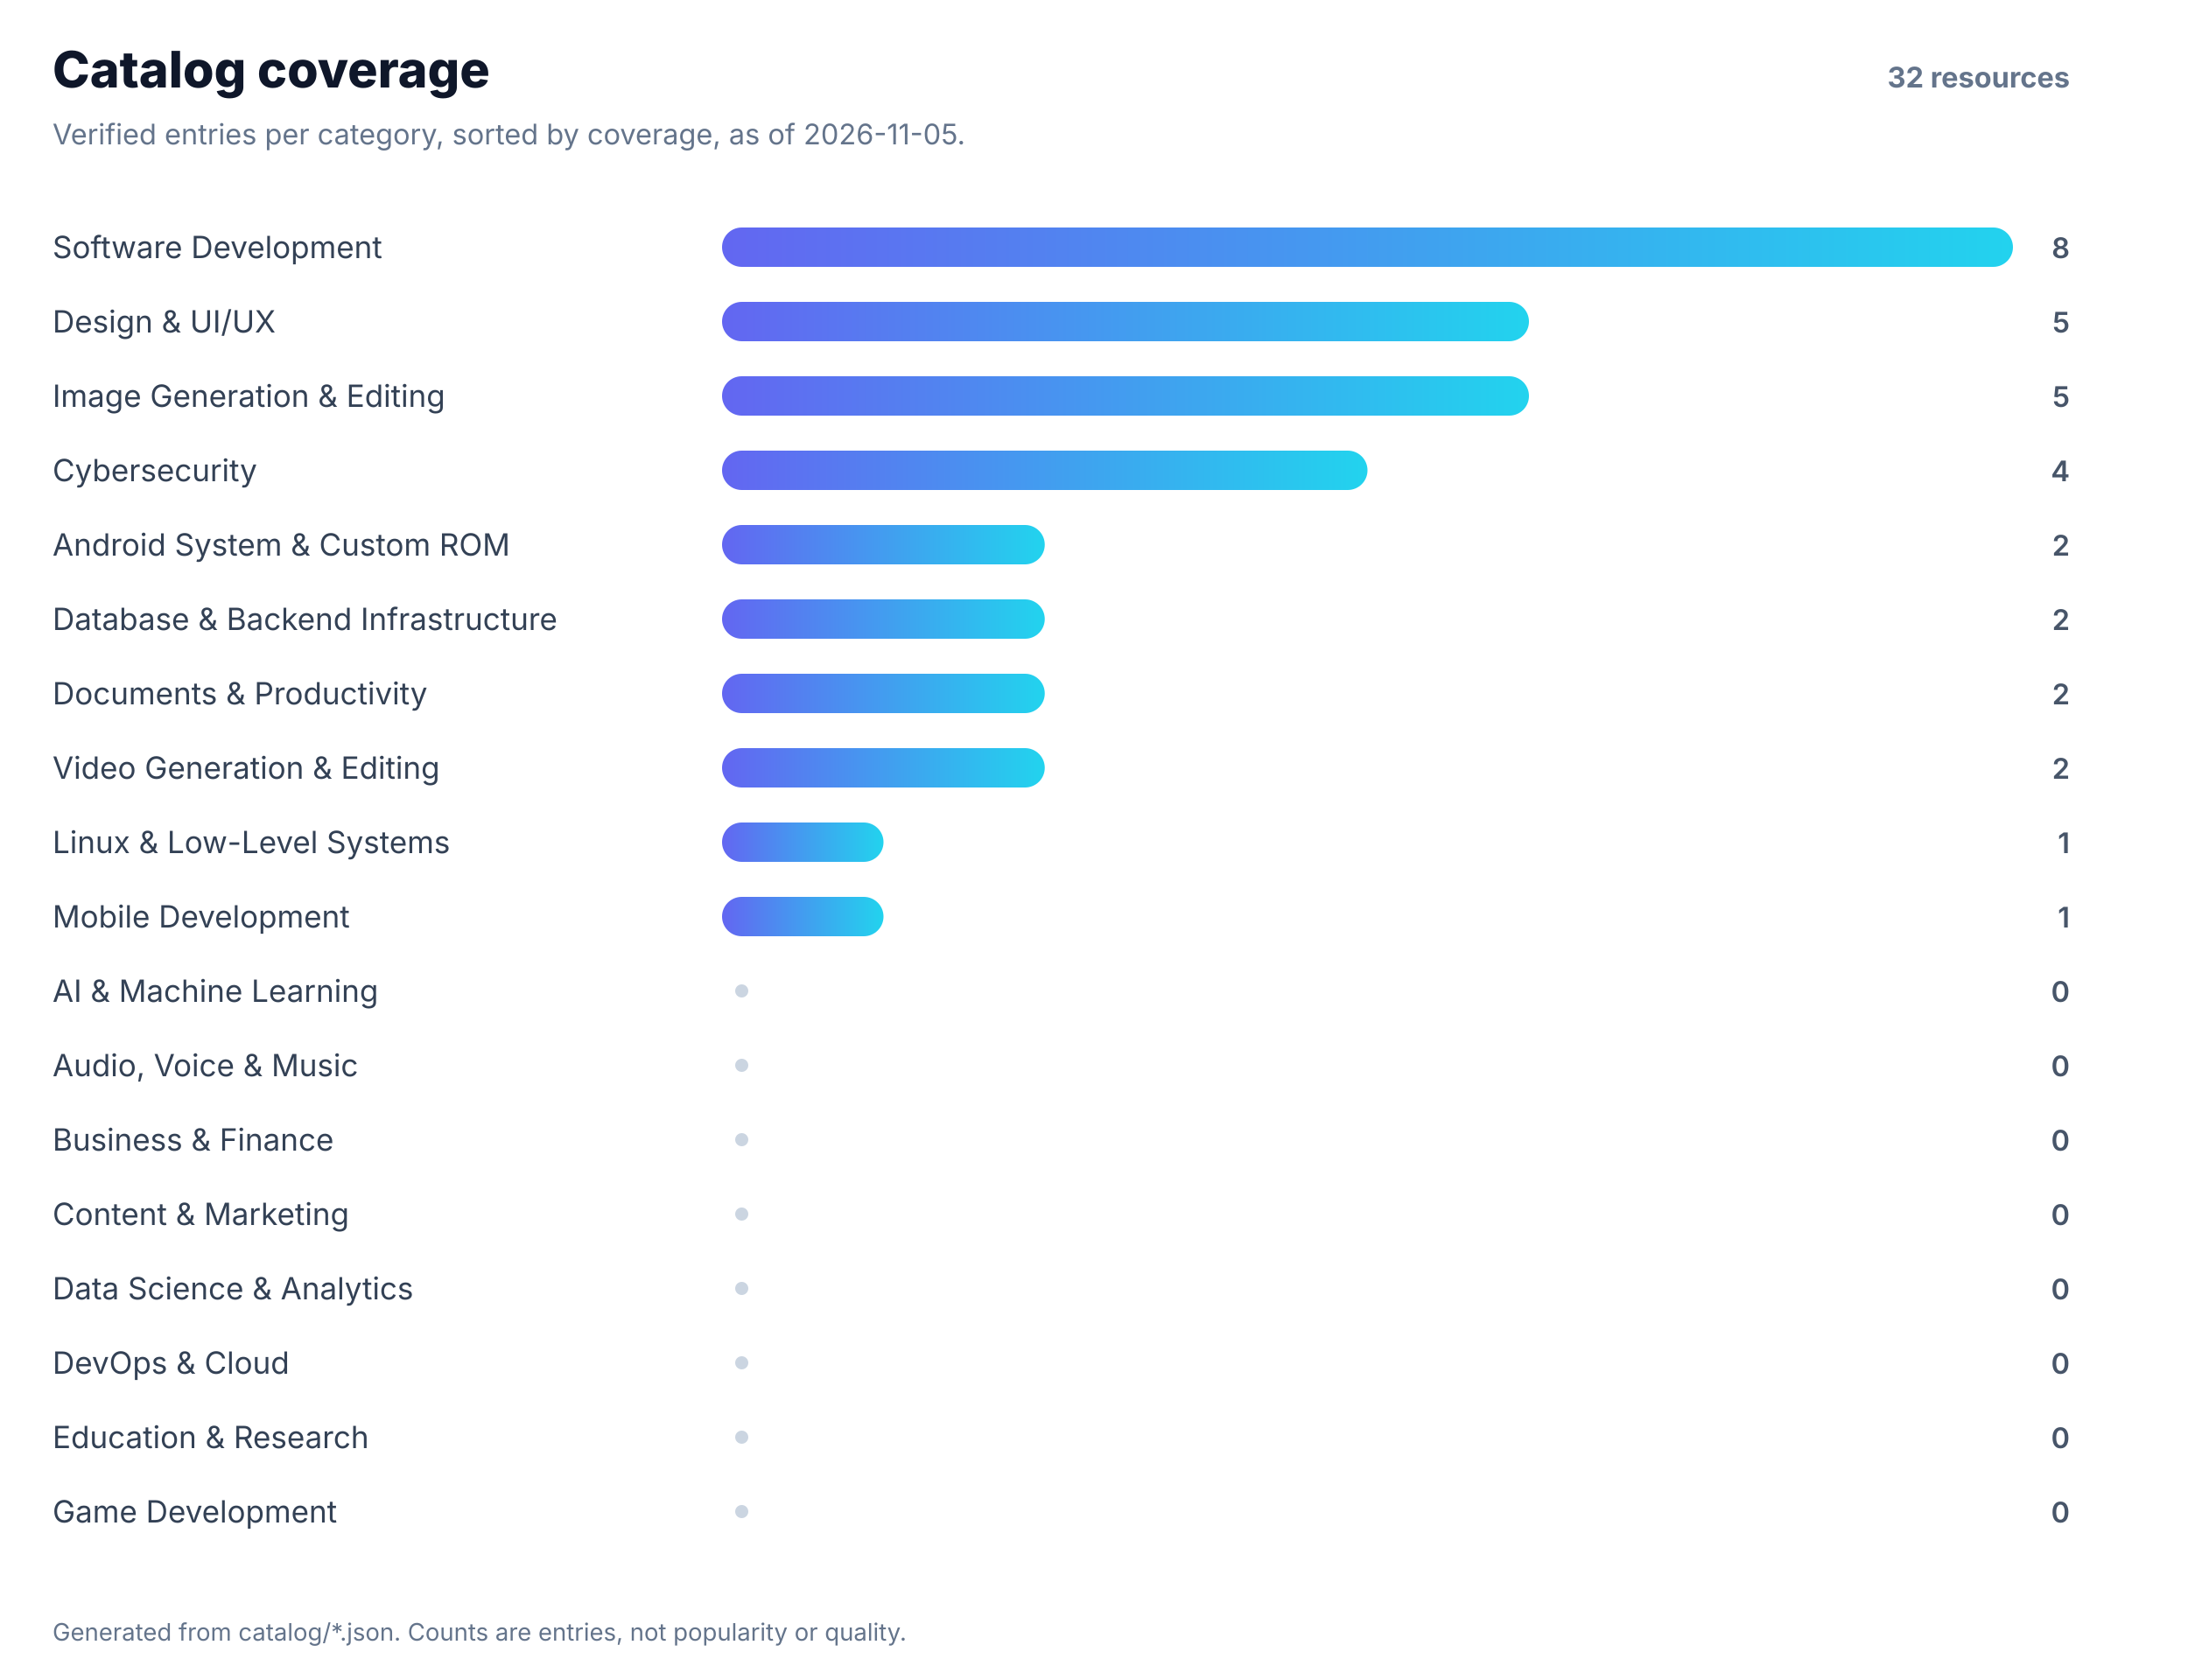
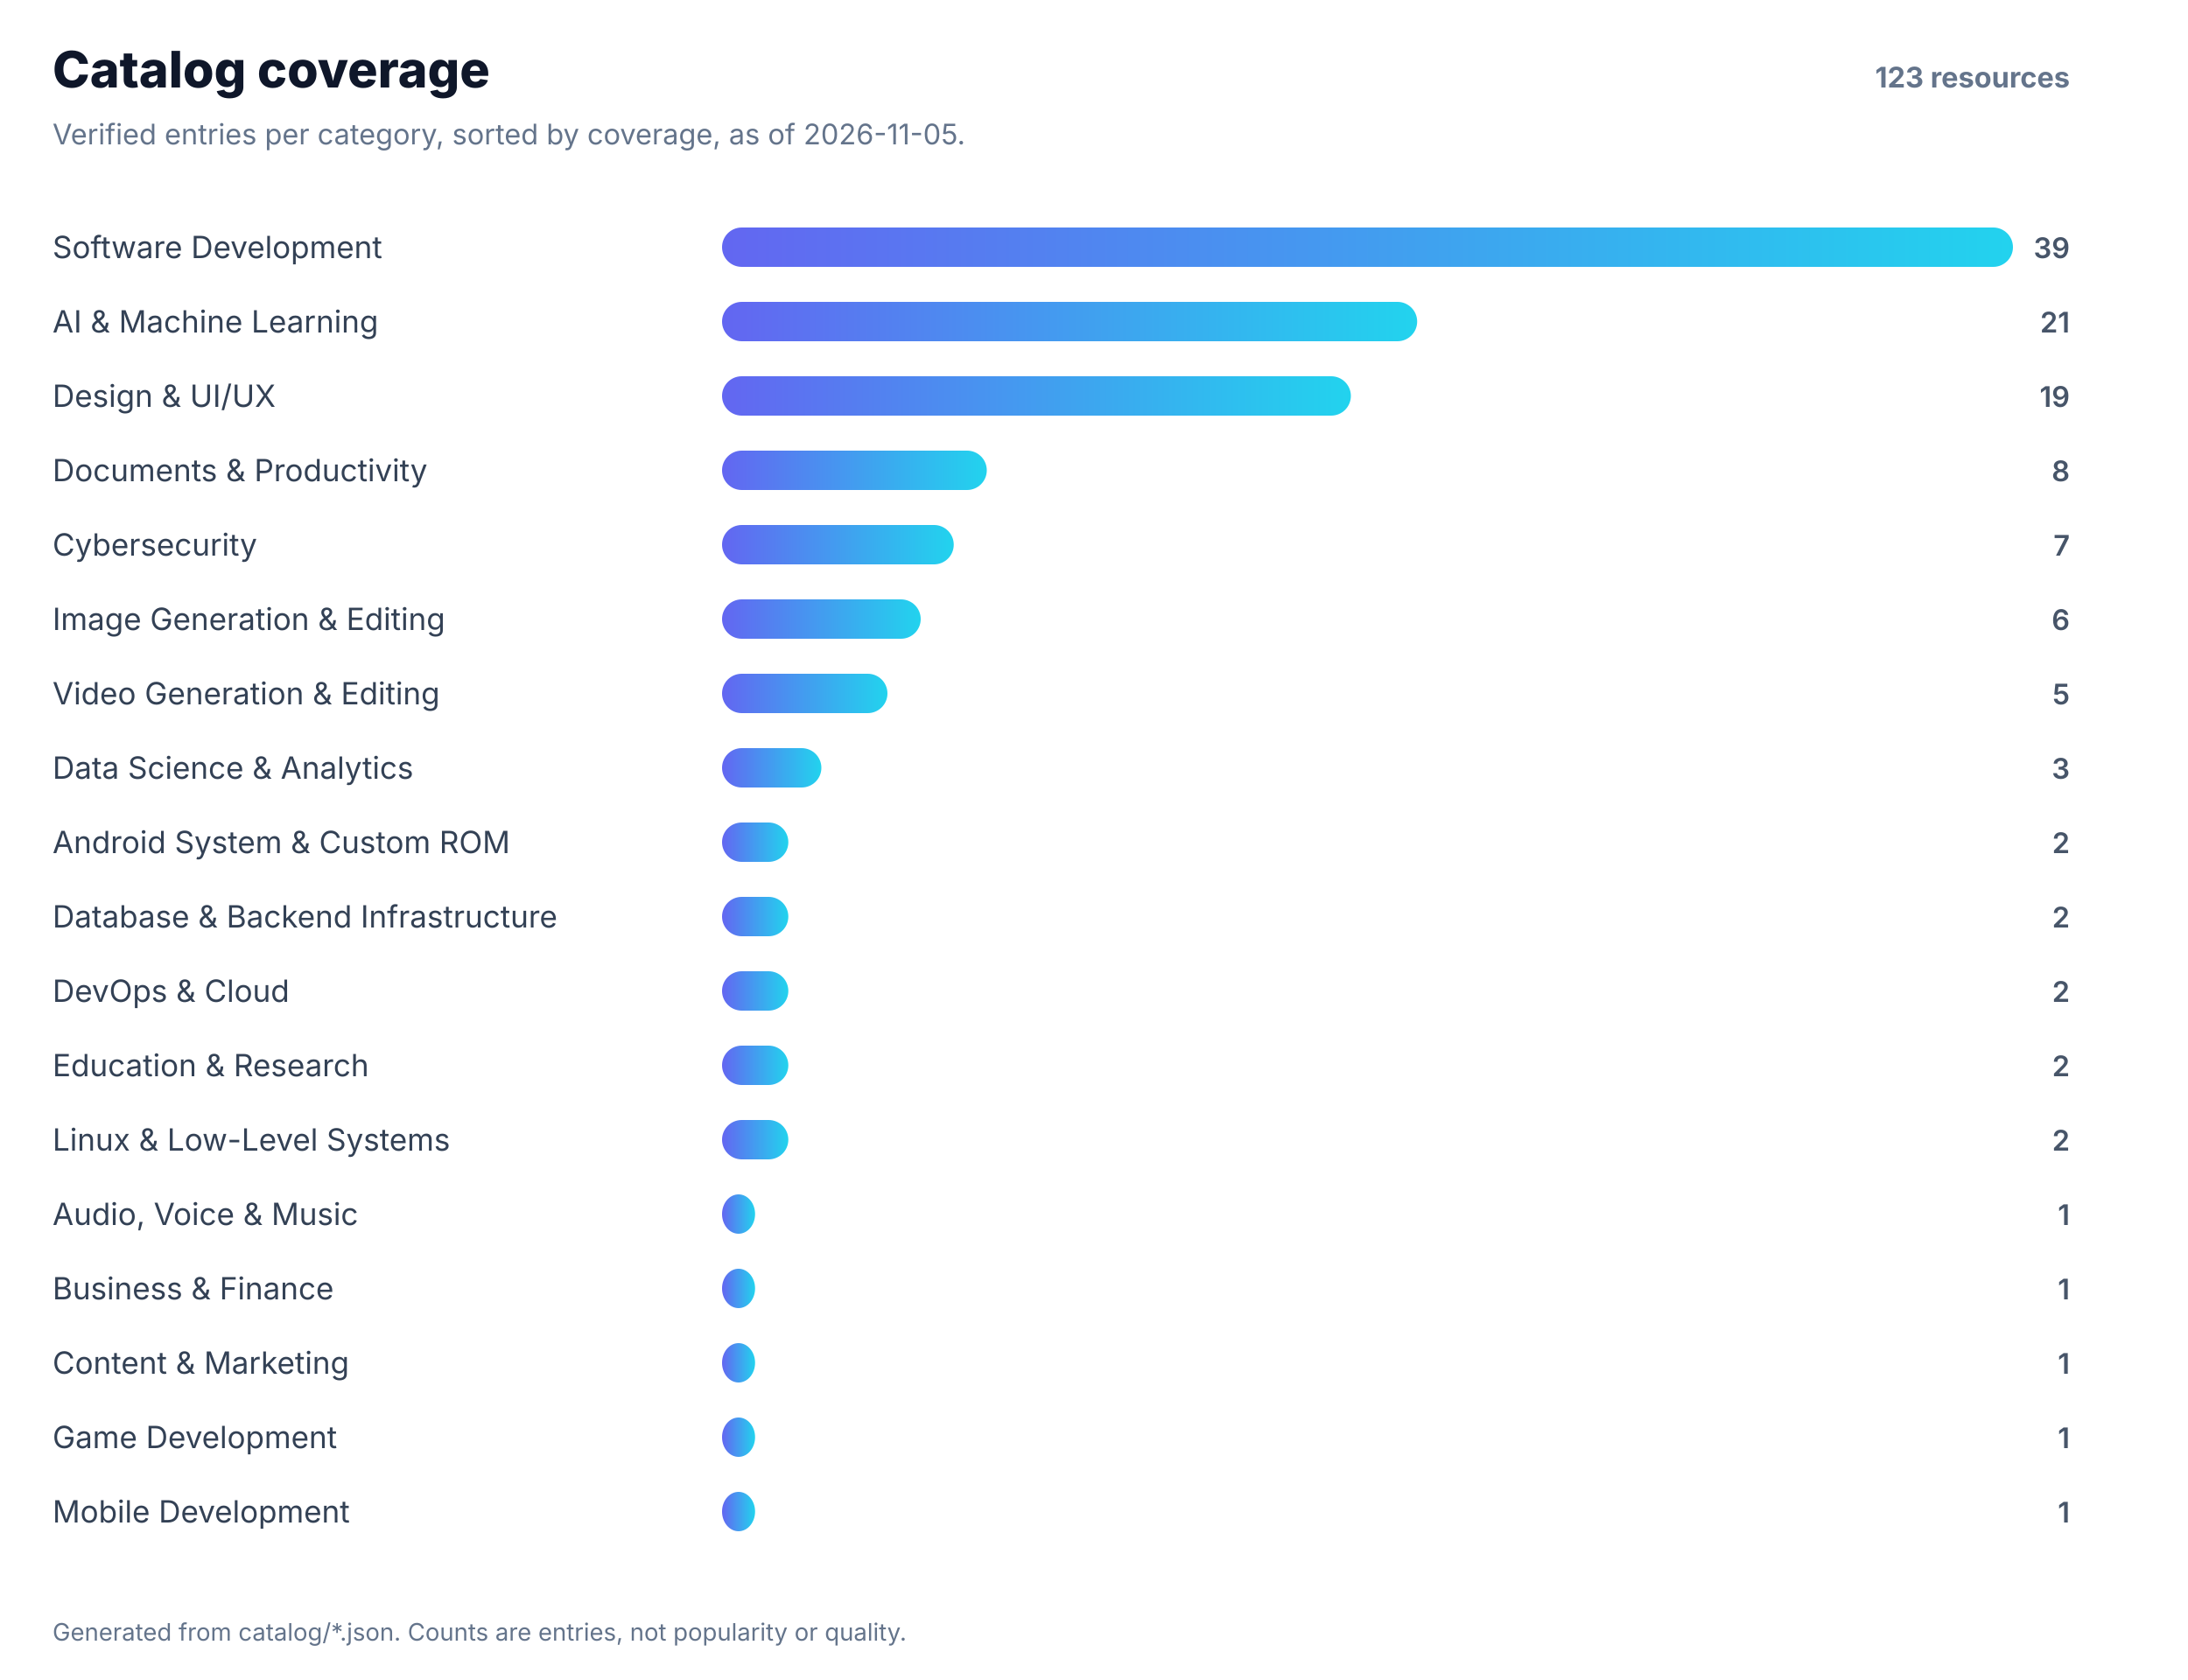
<svg xmlns="http://www.w3.org/2000/svg" width="1000" height="768" viewBox="0 0 1000 768" role="img" aria-label="Catalog coverage by category">
  <defs>
    <linearGradient id="bar" x1="0" y1="0" x2="1" y2="0">
      <stop offset="0" stop-color="#6366f1" />
      <stop offset="1" stop-color="#22d3ee" />
    </linearGradient>
  </defs>
  <text x="24" y="40" font-family="Inter, -apple-system, BlinkMacSystemFont, 'Segoe UI', sans-serif" font-size="23" font-weight="800" fill="#0f172a">Catalog coverage</text>
  <text x="24" y="66" font-family="Inter, -apple-system, BlinkMacSystemFont, 'Segoe UI', sans-serif" font-size="13" fill="#64748b">Verified entries per category, sorted by coverage, as of 2026-11-05.</text>
-   <text x="946" y="40" text-anchor="end" font-family="Inter, -apple-system, BlinkMacSystemFont, 'Segoe UI', sans-serif" font-size="13" font-weight="700" fill="#64748b">32 resources</text>
+   <text x="946" y="40" text-anchor="end" font-family="Inter, -apple-system, BlinkMacSystemFont, 'Segoe UI', sans-serif" font-size="13" font-weight="700" fill="#64748b">123 resources</text>
  <rect x="330" y="104" width="590.0" height="18" rx="9" fill="url(#bar)" />
  <text x="24" y="118" font-family="Inter, -apple-system, BlinkMacSystemFont, 'Segoe UI', sans-serif" font-size="14" fill="#334155">Software Development</text>
-   <text x="946" y="118" text-anchor="end" font-family="Inter, -apple-system, BlinkMacSystemFont, 'Segoe UI', sans-serif" font-size="13" font-weight="600" fill="#475569">8</text>
-   <rect x="330" y="138" width="368.8" height="18" rx="9" fill="url(#bar)" />
-   <text x="24" y="152" font-family="Inter, -apple-system, BlinkMacSystemFont, 'Segoe UI', sans-serif" font-size="14" fill="#334155">Design &amp; UI/UX</text>
-   <text x="946" y="152" text-anchor="end" font-family="Inter, -apple-system, BlinkMacSystemFont, 'Segoe UI', sans-serif" font-size="13" font-weight="600" fill="#475569">5</text>
-   <rect x="330" y="172" width="368.8" height="18" rx="9" fill="url(#bar)" />
-   <text x="24" y="186" font-family="Inter, -apple-system, BlinkMacSystemFont, 'Segoe UI', sans-serif" font-size="14" fill="#334155">Image Generation &amp; Editing</text>
-   <text x="946" y="186" text-anchor="end" font-family="Inter, -apple-system, BlinkMacSystemFont, 'Segoe UI', sans-serif" font-size="13" font-weight="600" fill="#475569">5</text>
-   <rect x="330" y="206" width="295.0" height="18" rx="9" fill="url(#bar)" />
-   <text x="24" y="220" font-family="Inter, -apple-system, BlinkMacSystemFont, 'Segoe UI', sans-serif" font-size="14" fill="#334155">Cybersecurity</text>
-   <text x="946" y="220" text-anchor="end" font-family="Inter, -apple-system, BlinkMacSystemFont, 'Segoe UI', sans-serif" font-size="13" font-weight="600" fill="#475569">4</text>
-   <rect x="330" y="240" width="147.5" height="18" rx="9" fill="url(#bar)" />
-   <text x="24" y="254" font-family="Inter, -apple-system, BlinkMacSystemFont, 'Segoe UI', sans-serif" font-size="14" fill="#334155">Android System &amp; Custom ROM</text>
-   <text x="946" y="254" text-anchor="end" font-family="Inter, -apple-system, BlinkMacSystemFont, 'Segoe UI', sans-serif" font-size="13" font-weight="600" fill="#475569">2</text>
-   <rect x="330" y="274" width="147.5" height="18" rx="9" fill="url(#bar)" />
-   <text x="24" y="288" font-family="Inter, -apple-system, BlinkMacSystemFont, 'Segoe UI', sans-serif" font-size="14" fill="#334155">Database &amp; Backend Infrastructure</text>
-   <text x="946" y="288" text-anchor="end" font-family="Inter, -apple-system, BlinkMacSystemFont, 'Segoe UI', sans-serif" font-size="13" font-weight="600" fill="#475569">2</text>
-   <rect x="330" y="308" width="147.5" height="18" rx="9" fill="url(#bar)" />
-   <text x="24" y="322" font-family="Inter, -apple-system, BlinkMacSystemFont, 'Segoe UI', sans-serif" font-size="14" fill="#334155">Documents &amp; Productivity</text>
-   <text x="946" y="322" text-anchor="end" font-family="Inter, -apple-system, BlinkMacSystemFont, 'Segoe UI', sans-serif" font-size="13" font-weight="600" fill="#475569">2</text>
-   <rect x="330" y="342" width="147.5" height="18" rx="9" fill="url(#bar)" />
-   <text x="24" y="356" font-family="Inter, -apple-system, BlinkMacSystemFont, 'Segoe UI', sans-serif" font-size="14" fill="#334155">Video Generation &amp; Editing</text>
-   <text x="946" y="356" text-anchor="end" font-family="Inter, -apple-system, BlinkMacSystemFont, 'Segoe UI', sans-serif" font-size="13" font-weight="600" fill="#475569">2</text>
-   <rect x="330" y="376" width="73.8" height="18" rx="9" fill="url(#bar)" />
-   <text x="24" y="390" font-family="Inter, -apple-system, BlinkMacSystemFont, 'Segoe UI', sans-serif" font-size="14" fill="#334155">Linux &amp; Low-Level Systems</text>
-   <text x="946" y="390" text-anchor="end" font-family="Inter, -apple-system, BlinkMacSystemFont, 'Segoe UI', sans-serif" font-size="13" font-weight="600" fill="#475569">1</text>
-   <rect x="330" y="410" width="73.8" height="18" rx="9" fill="url(#bar)" />
-   <text x="24" y="424" font-family="Inter, -apple-system, BlinkMacSystemFont, 'Segoe UI', sans-serif" font-size="14" fill="#334155">Mobile Development</text>
-   <text x="946" y="424" text-anchor="end" font-family="Inter, -apple-system, BlinkMacSystemFont, 'Segoe UI', sans-serif" font-size="13" font-weight="600" fill="#475569">1</text>
-   <circle cx="339" cy="453" r="3" fill="#cbd5e1" />
-   <text x="24" y="458" font-family="Inter, -apple-system, BlinkMacSystemFont, 'Segoe UI', sans-serif" font-size="14" fill="#334155">AI &amp; Machine Learning</text>
-   <text x="946" y="458" text-anchor="end" font-family="Inter, -apple-system, BlinkMacSystemFont, 'Segoe UI', sans-serif" font-size="13" font-weight="600" fill="#475569">0</text>
-   <circle cx="339" cy="487" r="3" fill="#cbd5e1" />
-   <text x="24" y="492" font-family="Inter, -apple-system, BlinkMacSystemFont, 'Segoe UI', sans-serif" font-size="14" fill="#334155">Audio, Voice &amp; Music</text>
-   <text x="946" y="492" text-anchor="end" font-family="Inter, -apple-system, BlinkMacSystemFont, 'Segoe UI', sans-serif" font-size="13" font-weight="600" fill="#475569">0</text>
-   <circle cx="339" cy="521" r="3" fill="#cbd5e1" />
-   <text x="24" y="526" font-family="Inter, -apple-system, BlinkMacSystemFont, 'Segoe UI', sans-serif" font-size="14" fill="#334155">Business &amp; Finance</text>
-   <text x="946" y="526" text-anchor="end" font-family="Inter, -apple-system, BlinkMacSystemFont, 'Segoe UI', sans-serif" font-size="13" font-weight="600" fill="#475569">0</text>
-   <circle cx="339" cy="555" r="3" fill="#cbd5e1" />
-   <text x="24" y="560" font-family="Inter, -apple-system, BlinkMacSystemFont, 'Segoe UI', sans-serif" font-size="14" fill="#334155">Content &amp; Marketing</text>
-   <text x="946" y="560" text-anchor="end" font-family="Inter, -apple-system, BlinkMacSystemFont, 'Segoe UI', sans-serif" font-size="13" font-weight="600" fill="#475569">0</text>
-   <circle cx="339" cy="589" r="3" fill="#cbd5e1" />
-   <text x="24" y="594" font-family="Inter, -apple-system, BlinkMacSystemFont, 'Segoe UI', sans-serif" font-size="14" fill="#334155">Data Science &amp; Analytics</text>
-   <text x="946" y="594" text-anchor="end" font-family="Inter, -apple-system, BlinkMacSystemFont, 'Segoe UI', sans-serif" font-size="13" font-weight="600" fill="#475569">0</text>
-   <circle cx="339" cy="623" r="3" fill="#cbd5e1" />
-   <text x="24" y="628" font-family="Inter, -apple-system, BlinkMacSystemFont, 'Segoe UI', sans-serif" font-size="14" fill="#334155">DevOps &amp; Cloud</text>
-   <text x="946" y="628" text-anchor="end" font-family="Inter, -apple-system, BlinkMacSystemFont, 'Segoe UI', sans-serif" font-size="13" font-weight="600" fill="#475569">0</text>
-   <circle cx="339" cy="657" r="3" fill="#cbd5e1" />
-   <text x="24" y="662" font-family="Inter, -apple-system, BlinkMacSystemFont, 'Segoe UI', sans-serif" font-size="14" fill="#334155">Education &amp; Research</text>
-   <text x="946" y="662" text-anchor="end" font-family="Inter, -apple-system, BlinkMacSystemFont, 'Segoe UI', sans-serif" font-size="13" font-weight="600" fill="#475569">0</text>
-   <circle cx="339" cy="691" r="3" fill="#cbd5e1" />
-   <text x="24" y="696" font-family="Inter, -apple-system, BlinkMacSystemFont, 'Segoe UI', sans-serif" font-size="14" fill="#334155">Game Development</text>
-   <text x="946" y="696" text-anchor="end" font-family="Inter, -apple-system, BlinkMacSystemFont, 'Segoe UI', sans-serif" font-size="13" font-weight="600" fill="#475569">0</text>
+   <text x="946" y="118" text-anchor="end" font-family="Inter, -apple-system, BlinkMacSystemFont, 'Segoe UI', sans-serif" font-size="13" font-weight="600" fill="#475569">39</text>
+   <rect x="330" y="138" width="317.7" height="18" rx="9" fill="url(#bar)" />
+   <text x="24" y="152" font-family="Inter, -apple-system, BlinkMacSystemFont, 'Segoe UI', sans-serif" font-size="14" fill="#334155">AI &amp; Machine Learning</text>
+   <text x="946" y="152" text-anchor="end" font-family="Inter, -apple-system, BlinkMacSystemFont, 'Segoe UI', sans-serif" font-size="13" font-weight="600" fill="#475569">21</text>
+   <rect x="330" y="172" width="287.4" height="18" rx="9" fill="url(#bar)" />
+   <text x="24" y="186" font-family="Inter, -apple-system, BlinkMacSystemFont, 'Segoe UI', sans-serif" font-size="14" fill="#334155">Design &amp; UI/UX</text>
+   <text x="946" y="186" text-anchor="end" font-family="Inter, -apple-system, BlinkMacSystemFont, 'Segoe UI', sans-serif" font-size="13" font-weight="600" fill="#475569">19</text>
+   <rect x="330" y="206" width="121.0" height="18" rx="9" fill="url(#bar)" />
+   <text x="24" y="220" font-family="Inter, -apple-system, BlinkMacSystemFont, 'Segoe UI', sans-serif" font-size="14" fill="#334155">Documents &amp; Productivity</text>
+   <text x="946" y="220" text-anchor="end" font-family="Inter, -apple-system, BlinkMacSystemFont, 'Segoe UI', sans-serif" font-size="13" font-weight="600" fill="#475569">8</text>
+   <rect x="330" y="240" width="105.9" height="18" rx="9" fill="url(#bar)" />
+   <text x="24" y="254" font-family="Inter, -apple-system, BlinkMacSystemFont, 'Segoe UI', sans-serif" font-size="14" fill="#334155">Cybersecurity</text>
+   <text x="946" y="254" text-anchor="end" font-family="Inter, -apple-system, BlinkMacSystemFont, 'Segoe UI', sans-serif" font-size="13" font-weight="600" fill="#475569">7</text>
+   <rect x="330" y="274" width="90.8" height="18" rx="9" fill="url(#bar)" />
+   <text x="24" y="288" font-family="Inter, -apple-system, BlinkMacSystemFont, 'Segoe UI', sans-serif" font-size="14" fill="#334155">Image Generation &amp; Editing</text>
+   <text x="946" y="288" text-anchor="end" font-family="Inter, -apple-system, BlinkMacSystemFont, 'Segoe UI', sans-serif" font-size="13" font-weight="600" fill="#475569">6</text>
+   <rect x="330" y="308" width="75.6" height="18" rx="9" fill="url(#bar)" />
+   <text x="24" y="322" font-family="Inter, -apple-system, BlinkMacSystemFont, 'Segoe UI', sans-serif" font-size="14" fill="#334155">Video Generation &amp; Editing</text>
+   <text x="946" y="322" text-anchor="end" font-family="Inter, -apple-system, BlinkMacSystemFont, 'Segoe UI', sans-serif" font-size="13" font-weight="600" fill="#475569">5</text>
+   <rect x="330" y="342" width="45.4" height="18" rx="9" fill="url(#bar)" />
+   <text x="24" y="356" font-family="Inter, -apple-system, BlinkMacSystemFont, 'Segoe UI', sans-serif" font-size="14" fill="#334155">Data Science &amp; Analytics</text>
+   <text x="946" y="356" text-anchor="end" font-family="Inter, -apple-system, BlinkMacSystemFont, 'Segoe UI', sans-serif" font-size="13" font-weight="600" fill="#475569">3</text>
+   <rect x="330" y="376" width="30.3" height="18" rx="9" fill="url(#bar)" />
+   <text x="24" y="390" font-family="Inter, -apple-system, BlinkMacSystemFont, 'Segoe UI', sans-serif" font-size="14" fill="#334155">Android System &amp; Custom ROM</text>
+   <text x="946" y="390" text-anchor="end" font-family="Inter, -apple-system, BlinkMacSystemFont, 'Segoe UI', sans-serif" font-size="13" font-weight="600" fill="#475569">2</text>
+   <rect x="330" y="410" width="30.3" height="18" rx="9" fill="url(#bar)" />
+   <text x="24" y="424" font-family="Inter, -apple-system, BlinkMacSystemFont, 'Segoe UI', sans-serif" font-size="14" fill="#334155">Database &amp; Backend Infrastructure</text>
+   <text x="946" y="424" text-anchor="end" font-family="Inter, -apple-system, BlinkMacSystemFont, 'Segoe UI', sans-serif" font-size="13" font-weight="600" fill="#475569">2</text>
+   <rect x="330" y="444" width="30.3" height="18" rx="9" fill="url(#bar)" />
+   <text x="24" y="458" font-family="Inter, -apple-system, BlinkMacSystemFont, 'Segoe UI', sans-serif" font-size="14" fill="#334155">DevOps &amp; Cloud</text>
+   <text x="946" y="458" text-anchor="end" font-family="Inter, -apple-system, BlinkMacSystemFont, 'Segoe UI', sans-serif" font-size="13" font-weight="600" fill="#475569">2</text>
+   <rect x="330" y="478" width="30.3" height="18" rx="9" fill="url(#bar)" />
+   <text x="24" y="492" font-family="Inter, -apple-system, BlinkMacSystemFont, 'Segoe UI', sans-serif" font-size="14" fill="#334155">Education &amp; Research</text>
+   <text x="946" y="492" text-anchor="end" font-family="Inter, -apple-system, BlinkMacSystemFont, 'Segoe UI', sans-serif" font-size="13" font-weight="600" fill="#475569">2</text>
+   <rect x="330" y="512" width="30.3" height="18" rx="9" fill="url(#bar)" />
+   <text x="24" y="526" font-family="Inter, -apple-system, BlinkMacSystemFont, 'Segoe UI', sans-serif" font-size="14" fill="#334155">Linux &amp; Low-Level Systems</text>
+   <text x="946" y="526" text-anchor="end" font-family="Inter, -apple-system, BlinkMacSystemFont, 'Segoe UI', sans-serif" font-size="13" font-weight="600" fill="#475569">2</text>
+   <rect x="330" y="546" width="15.1" height="18" rx="9" fill="url(#bar)" />
+   <text x="24" y="560" font-family="Inter, -apple-system, BlinkMacSystemFont, 'Segoe UI', sans-serif" font-size="14" fill="#334155">Audio, Voice &amp; Music</text>
+   <text x="946" y="560" text-anchor="end" font-family="Inter, -apple-system, BlinkMacSystemFont, 'Segoe UI', sans-serif" font-size="13" font-weight="600" fill="#475569">1</text>
+   <rect x="330" y="580" width="15.1" height="18" rx="9" fill="url(#bar)" />
+   <text x="24" y="594" font-family="Inter, -apple-system, BlinkMacSystemFont, 'Segoe UI', sans-serif" font-size="14" fill="#334155">Business &amp; Finance</text>
+   <text x="946" y="594" text-anchor="end" font-family="Inter, -apple-system, BlinkMacSystemFont, 'Segoe UI', sans-serif" font-size="13" font-weight="600" fill="#475569">1</text>
+   <rect x="330" y="614" width="15.1" height="18" rx="9" fill="url(#bar)" />
+   <text x="24" y="628" font-family="Inter, -apple-system, BlinkMacSystemFont, 'Segoe UI', sans-serif" font-size="14" fill="#334155">Content &amp; Marketing</text>
+   <text x="946" y="628" text-anchor="end" font-family="Inter, -apple-system, BlinkMacSystemFont, 'Segoe UI', sans-serif" font-size="13" font-weight="600" fill="#475569">1</text>
+   <rect x="330" y="648" width="15.1" height="18" rx="9" fill="url(#bar)" />
+   <text x="24" y="662" font-family="Inter, -apple-system, BlinkMacSystemFont, 'Segoe UI', sans-serif" font-size="14" fill="#334155">Game Development</text>
+   <text x="946" y="662" text-anchor="end" font-family="Inter, -apple-system, BlinkMacSystemFont, 'Segoe UI', sans-serif" font-size="13" font-weight="600" fill="#475569">1</text>
+   <rect x="330" y="682" width="15.1" height="18" rx="9" fill="url(#bar)" />
+   <text x="24" y="696" font-family="Inter, -apple-system, BlinkMacSystemFont, 'Segoe UI', sans-serif" font-size="14" fill="#334155">Mobile Development</text>
+   <text x="946" y="696" text-anchor="end" font-family="Inter, -apple-system, BlinkMacSystemFont, 'Segoe UI', sans-serif" font-size="13" font-weight="600" fill="#475569">1</text>
  <text x="24" y="750" font-family="Inter, -apple-system, BlinkMacSystemFont, 'Segoe UI', sans-serif" font-size="11" fill="#64748b">Generated from catalog/*.json. Counts are entries, not popularity or quality.</text>
</svg>
